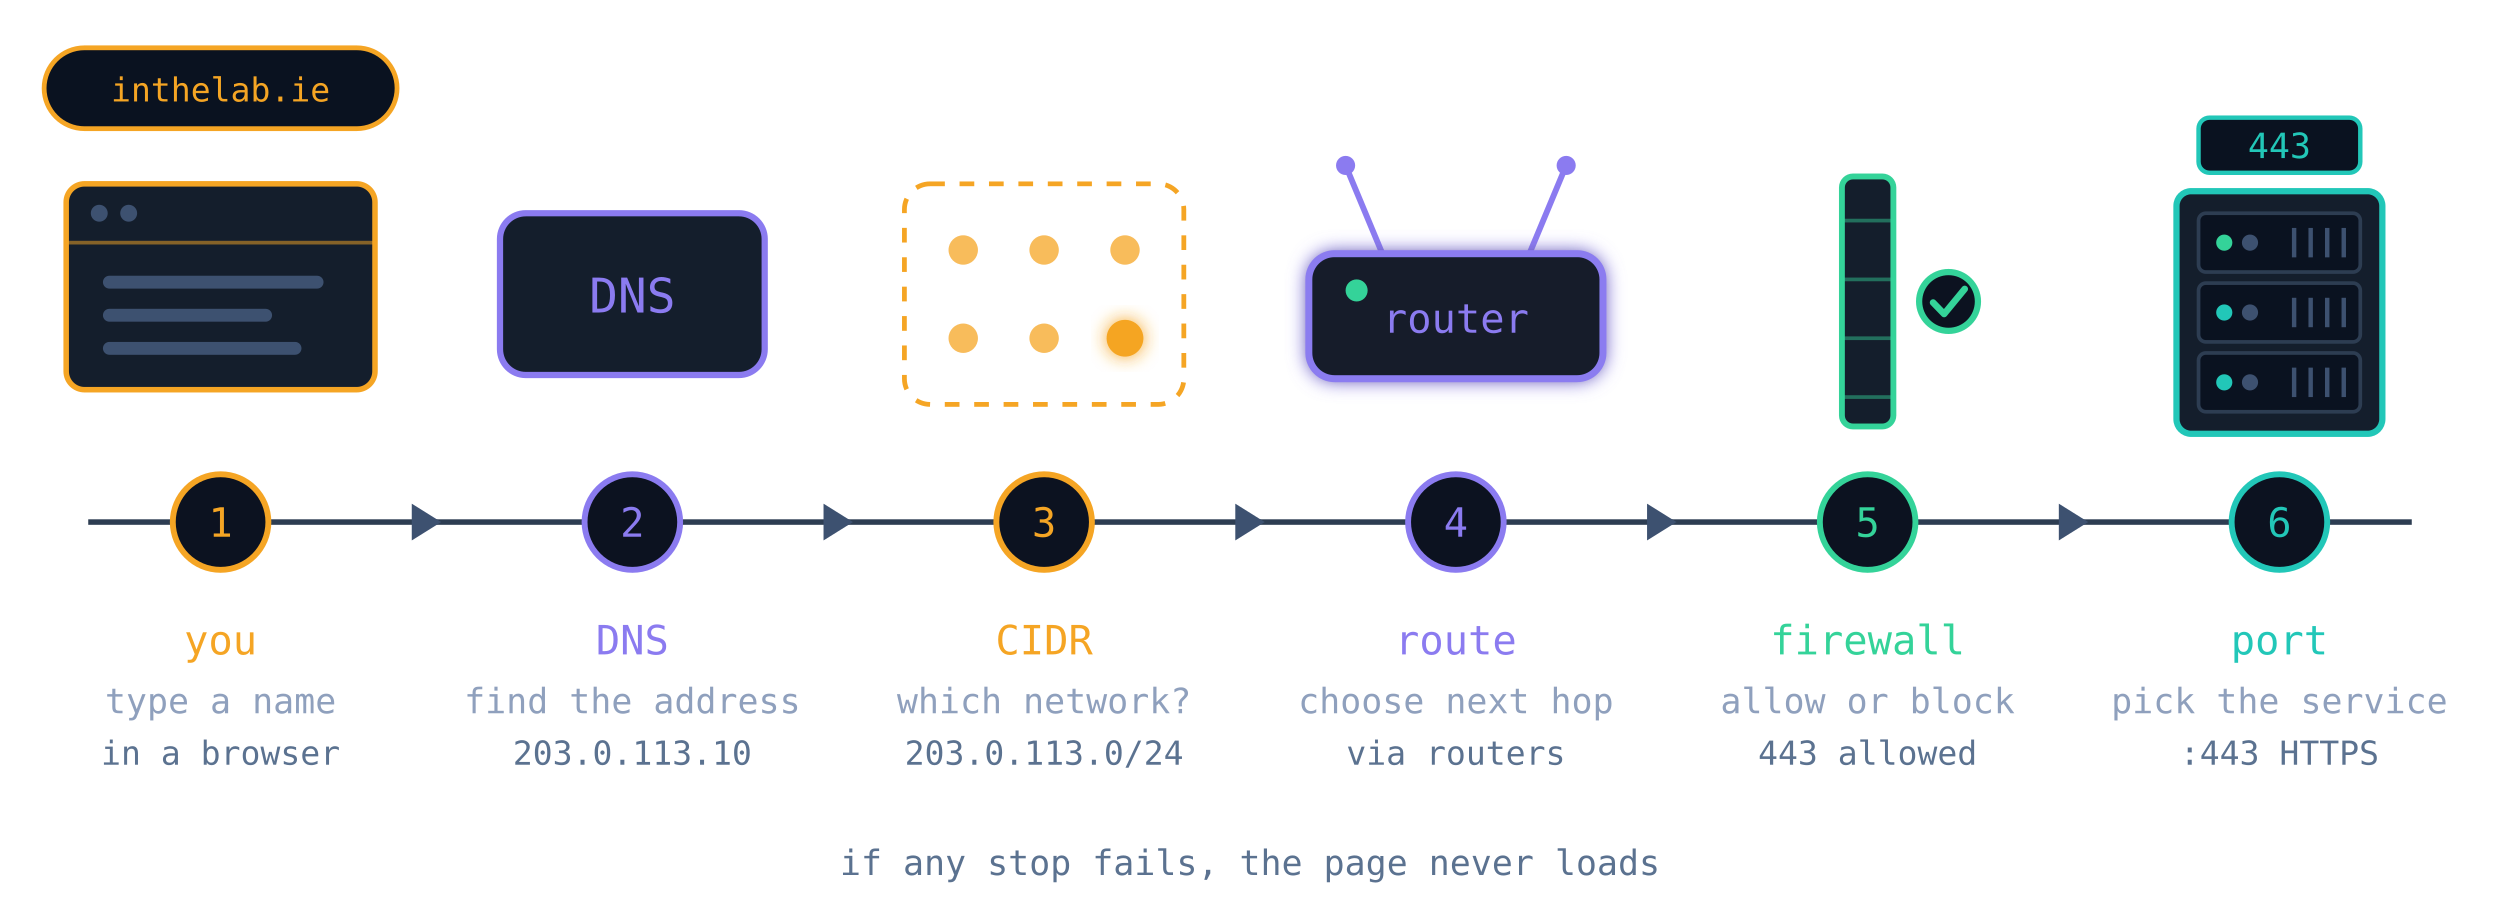
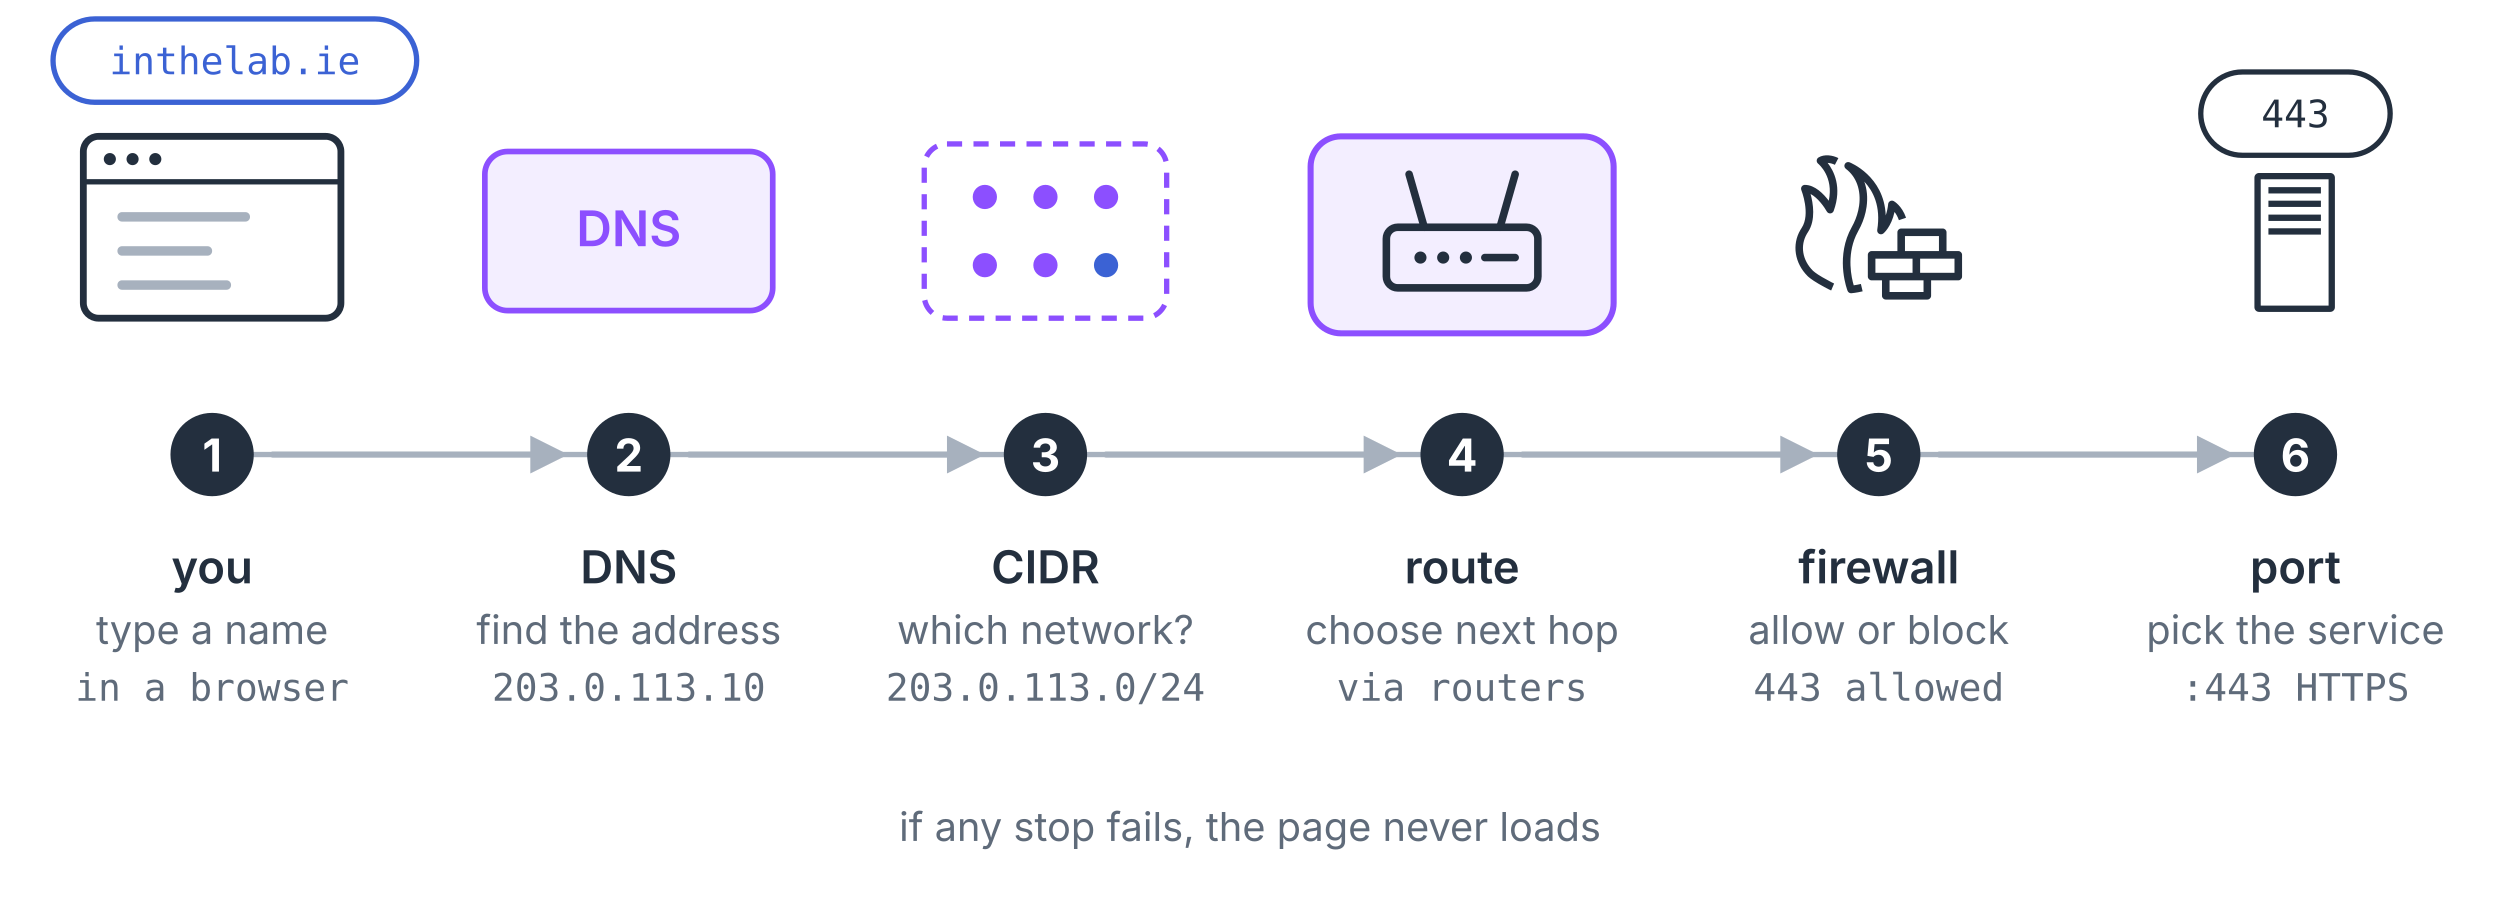
- <svg xmlns="http://www.w3.org/2000/svg" viewBox="0 0 680 250">
-   <style>text{font-family:'JetBrains Mono',ui-monospace,SFMono-Regular,'DejaVu Sans Mono',Menlo,Consolas,monospace}</style>
-   <defs>
-     <filter id="g1" x="-40%" y="-40%" width="180%" height="180%">
-       <feGaussianBlur stdDeviation="2.4" result="b" />
-       <feMerge>
-         <feMergeNode in="b" />
-         <feMergeNode in="SourceGraphic" />
-       </feMerge>
-     </filter>
-   </defs>
-   <line x1="24" y1="142" x2="656" y2="142" stroke="#2D3D52" stroke-width="1.5" />
-   <polygon points="112,137 120,142 112,147" fill="#3D5170" />
-   <polygon points="224,137 232,142 224,147" fill="#3D5170" />
-   <polygon points="336,137 344,142 336,147" fill="#3D5170" />
-   <polygon points="448,137 456,142 448,147" fill="#3D5170" />
-   <polygon points="560,137 568,142 560,147" fill="#3D5170" />
-   <rect x="18.0" y="50" width="84" height="56" rx="5" fill="#141E2C" stroke="#F5A524" stroke-width="1.5" />
-   <circle cx="27.0" cy="58" r="2.3" fill="#3D5170" />
-   <circle cx="35.0" cy="58" r="2.3" fill="#3D5170" />
-   <line x1="18.0" y1="66" x2="102.0" y2="66" stroke="#F5A524" stroke-width="1" opacity=".5" />
-   <rect x="28.0" y="75" width="60" height="3.5" rx="1.75" fill="#3D5170" />
-   <rect x="28.0" y="84" width="46" height="3.5" rx="1.75" fill="#3D5170" />
-   <rect x="28.0" y="93" width="54" height="3.5" rx="1.75" fill="#3D5170" />
-   <rect x="12.0" y="13" width="96" height="22" rx="11" fill="#0A1220" stroke="#F5A524" stroke-width="1.3" />
-   <text x="60" y="27.6" fill="#F5A524" font-family="JetBrains Mono" font-size="9" text-anchor="middle">inthelab.ie</text>
-   <rect x="136" y="58" width="72" height="44" rx="7" fill="#141E2C" stroke="#8B7BF0" stroke-width="1.7" />
-   <text x="172" y="85" fill="#8B7BF0" font-family="JetBrains Mono" font-size="13" text-anchor="middle">DNS</text>
-   <rect x="246" y="50" width="76" height="60" rx="7" fill="none" stroke="#F5A524" stroke-width="1.3" stroke-dasharray="4 4" />
-   <circle cx="262" cy="68" r="4" fill="#F5A524" opacity=".75" />
-   <circle cx="284" cy="68" r="4" fill="#F5A524" opacity=".75" />
-   <circle cx="306" cy="68" r="4" fill="#F5A524" opacity=".75" />
-   <circle cx="262" cy="92" r="4" fill="#F5A524" opacity=".75" />
-   <circle cx="284" cy="92" r="4" fill="#F5A524" opacity=".75" />
-   <circle cx="306" cy="92" r="5" fill="#F5A524" filter="url(#g1)" />
-   <line x1="376.0" y1="69.0" x2="366.0" y2="45.0" stroke="#8B7BF0" stroke-width="1.6" />
-   <circle cx="366.0" cy="45.0" r="2.6" fill="#8B7BF0" />
-   <line x1="416.0" y1="69.0" x2="426.0" y2="45.0" stroke="#8B7BF0" stroke-width="1.6" />
-   <circle cx="426.0" cy="45.0" r="2.6" fill="#8B7BF0" />
-   <g filter="url(#g1)">
-     <rect x="356.0" y="69.0" width="80" height="34" rx="7" fill="#141E2C" stroke="#8B7BF0" stroke-width="1.9" />
+ <svg xmlns="http://www.w3.org/2000/svg" class="dg" viewBox="0 0 660 240">
+   <style>.dg text{font-family:Inter,'Amazon Ember',Arial,Helvetica,sans-serif}.dg .mono{font-family:'JetBrains Mono',ui-monospace,Menlo,Consolas,monospace}.dg .f-ink{fill:var(--dg-ink,#232F3E)}.dg .s-ink{stroke:var(--dg-ink,#232F3E)}.dg .f-sub{fill:var(--dg-sub,#5F6B7A)}.dg .s-sub{stroke:var(--dg-sub,#5F6B7A)}.dg .f-faint{fill:var(--dg-faint,#A7B1BE)}.dg .s-faint{stroke:var(--dg-faint,#A7B1BE)}.dg .f-line{fill:var(--dg-line,#232F3E)}.dg .s-line{stroke:var(--dg-line,#232F3E)}.dg .f-surface{fill:var(--dg-surface,#F4F6F8)}.dg .s-surface{stroke:var(--dg-surface,#F4F6F8)}.dg .f-panel{fill:var(--dg-panel,#FFFFFF)}.dg .s-panel{stroke:var(--dg-panel,#FFFFFF)}.dg .f-net{fill:var(--dg-net,#8C4FFF)}.dg .s-net{stroke:var(--dg-net,#8C4FFF)}.dg .f-cmp{fill:var(--dg-cmp,#ED7100)}.dg .s-cmp{stroke:var(--dg-cmp,#ED7100)}.dg .f-pub{fill:var(--dg-pub,#7AA116)}.dg .s-pub{stroke:var(--dg-pub,#7AA116)}.dg .f-priv{fill:var(--dg-priv,#00A4A6)}.dg .s-priv{stroke:var(--dg-priv,#00A4A6)}.dg .f-sec{fill:var(--dg-sec,#DD344C)}.dg .s-sec{stroke:var(--dg-sec,#DD344C)}.dg .f-db{fill:var(--dg-db,#C925D1)}.dg .s-db{stroke:var(--dg-db,#C925D1)}.dg .f-you{fill:var(--dg-you,#3B62D4)}.dg .s-you{stroke:var(--dg-you,#3B62D4)}.dg .f-ok{fill:var(--dg-ok,#037F0C)}.dg .s-ok{stroke:var(--dg-ok,#037F0C)}.dg .f-bad{fill:var(--dg-bad,#D91515)}.dg .s-bad{stroke:var(--dg-bad,#D91515)}.dg .f-pubtint{fill:var(--dg-pubtint,#F2F6E8)}.dg .s-pubtint{stroke:var(--dg-pubtint,#F2F6E8)}.dg .f-privtint{fill:var(--dg-privtint,#E6F6F7)}.dg .s-privtint{stroke:var(--dg-privtint,#E6F6F7)}.dg .f-youtint{fill:var(--dg-youtint,#EEF2FC)}.dg .s-youtint{stroke:var(--dg-youtint,#EEF2FC)}.dg .f-nettint{fill:var(--dg-nettint,#F3EEFF)}.dg .s-nettint{stroke:var(--dg-nettint,#F3EEFF)}.dg .f-badtint{fill:var(--dg-badtint,#FDECEC)}.dg .s-badtint{stroke:var(--dg-badtint,#FDECEC)}</style>
+   <rect x="14.0" y="5" width="96" height="22" rx="11" class="s-you f-panel" stroke-width="1.4" />
+   <text x="62" y="19.6" class="f-you mono" font-size="10" font-weight="500" text-anchor="middle">inthelab.ie</text>
+   <rect x="22" y="36" width="68" height="48" rx="4" class="s-ink f-panel" stroke-width="1.8" />
+   <path d="M22 48 L90 48" class="s-ink" fill="none" stroke-width="1.4" stroke-linejoin="round" stroke-linecap="round" />
+   <circle cx="29" cy="42" r="1.6" class="f-ink" />
+   <circle cx="35" cy="42" r="1.6" class="f-ink" />
+   <circle cx="41" cy="42" r="1.6" class="f-ink" />
+   <rect x="31" y="56" width="35" height="2.5" rx="1.2" class="f-faint" stroke-width="0" />
+   <rect x="31" y="65" width="25" height="2.5" rx="1.2" class="f-faint" stroke-width="0" />
+   <rect x="31" y="74" width="30" height="2.5" rx="1.2" class="f-faint" stroke-width="0" />
+   <rect x="128" y="40" width="76" height="42" rx="6" class="s-net f-nettint" stroke-width="1.5" />
+   <text x="166.0" y="65.0" class="f-net" font-size="13" font-weight="600" text-anchor="middle">DNS</text>
+   <rect x="244" y="38" width="64" height="46" rx="6" class="s-net" fill="none" stroke-width="1.4" stroke-dasharray="4 3" />
+   <circle cx="260" cy="52" r="3.2" class="f-net" />
+   <circle cx="276" cy="52" r="3.2" class="f-net" />
+   <circle cx="292" cy="52" r="3.2" class="f-net" />
+   <circle cx="260" cy="70" r="3.2" class="f-net" />
+   <circle cx="276" cy="70" r="3.2" class="f-net" />
+   <circle cx="292" cy="70" r="3.2" class="f-you" />
+   <rect x="346" y="36" width="80" height="52" rx="8" class="s-net f-nettint" stroke-width="1.6" />
+   <rect x="366" y="60" width="40" height="16" rx="3" class="s-ink" fill="none" stroke-width="2" />
+   <path d="M376 60 L372 46 M396 60 L400 46" class="s-ink" fill="none" stroke-width="2" stroke-linejoin="round" stroke-linecap="round" />
+   <circle cx="375" cy="68" r="1.6" class="f-ink" />
+   <circle cx="381" cy="68" r="1.6" class="f-ink" />
+   <circle cx="387" cy="68" r="1.6" class="f-ink" />
+   <path d="M392 68 L400 68" class="s-ink" fill="none" stroke-width="2" stroke-linejoin="round" stroke-linecap="round" />
+   <g transform="translate(472.00 36.00) scale(1)">
+     <path class="f-ink" fill-rule="evenodd" d="M34.912 36.012h9.074v-3.73h-9.074zm-1.275 2.001h-6.793v3.075h8.968v-3.075h-2.175m-10.529-2h9.804v-3.73h-9.804zm10.803-5.73h5.971v-3.954h-8.969v3.953h2.998m12.075 1v5.73a1 1 0 0 1-1 1h-7.174v4.075a1 1 0 0 1-1 1H25.844a1 1 0 0 1-1-1v-4.075h-2.736a1 1 0 0 1-1-1v-5.73a1 1 0 0 1 1-1h6.805v-4.954a1 1 0 0 1 1-1h10.969a1 1 0 0 1 1 1v4.953h3.104a1 1 0 0 1 1 1m-22.399-6.579a1.002 1.002 0 0 0 1.61.942c.097-.077 2.084-1.704 2.961-5.687.396.511.82 1.22 1.15 2.175l1.89-.653c-1.102-3.19-3.167-4.342-3.253-4.39a1 1 0 0 0-1.472.774 13.7 13.7 0 0 1-.642 3.006c-.412-10.429-9.461-13.988-9.563-14.027a1 1 0 0 0-.956 1.734c2.784 2.1 4.054 5.654 3.492 9.713l-.237 1.294a16.4 16.4 0 0 1-1.716 4.388l-.695 1.377c-3.393 7.547-.522 15.114-.398 15.432a1 1 0 0 0 1.009.635c.051-.004 1.261-.1 2.969-.504l-.461-1.946a22 22 0 0 1-1.891.362c-.586-1.978-1.878-7.656.577-13.117l.654-1.297a18.4 18.4 0 0 0 1.91-4.926l.253-1.379c.334-2.412.118-4.674-.603-6.652 2.313 2.452 4.426 6.487 3.412 12.746M12.408 7.511A5 5 0 0 0 10.497 7c1.602 2.052 3.887 6.385 1.593 12.686a1 1 0 0 1-.86.655.99.99 0 0 1-.953-.51c-.62-1.11-2.363-3.63-4.288-4.617.669 2.436 1.423 6.858-.673 10.041a10 10 0 0 0-.295.474c-1.834 3.124-1.205 6.952 1.602 9.75.007.006.699.68 2.494 1.714 2.211 1.277 3.078 1.652 3.087 1.655l-.778 1.842c-.038-.016-.957-.407-3.309-1.764-2.031-1.172-2.827-1.952-2.911-2.036-3.415-3.404-4.184-8.298-1.91-12.173q.165-.283.35-.563c2.404-3.649-.068-9.91-.093-9.973a.998.998 0 0 1 .928-1.373c2.667 0 4.972 2.41 6.311 4.19 1.351-6.318-2.627-9.642-2.813-9.793a1.004 1.004 0 0 1 .099-1.629c1.547-.959 3.807-.59 5.252.16z" />
  </g>
-   <circle cx="369.0" cy="79.0" r="3" fill="#34D399" />
-   <text x="396" y="90.5" fill="#8B7BF0" font-family="JetBrains Mono" font-size="11" text-anchor="middle">router</text>
-   <rect x="501" y="48" width="14" height="68" rx="3" fill="#141E2C" stroke="#34D399" stroke-width="1.6" />
-   <line x1="501" y1="60" x2="515" y2="60" stroke="#34D399" stroke-width="1" opacity=".45" />
-   <line x1="501" y1="76" x2="515" y2="76" stroke="#34D399" stroke-width="1" opacity=".45" />
-   <line x1="501" y1="92" x2="515" y2="92" stroke="#34D399" stroke-width="1" opacity=".45" />
-   <line x1="501" y1="108" x2="515" y2="108" stroke="#34D399" stroke-width="1" opacity=".45" />
-   <circle cx="530" cy="82" r="8" fill="#0C1220" stroke="#34D399" stroke-width="1.7" />
-   <path d="M525.8 82.3 L528.8 85.4 L534.4 78.6" fill="none" stroke="#34D399" stroke-width="1.8" stroke-linecap="round" stroke-linejoin="round" />
-   <rect x="598" y="32" width="44" height="15" rx="3" fill="#0A1220" stroke="#22C7B8" stroke-width="1.2" />
-   <text x="620" y="43" fill="#22C7B8" font-family="JetBrains Mono" font-size="9.5" text-anchor="middle">443</text>
-   <rect x="592" y="52" width="56" height="66" rx="4" fill="#141E2C" stroke="#22C7B8" stroke-width="1.7" />
-   <rect x="598" y="58" width="44" height="16" rx="2" fill="#0A1220" stroke="#2D3D52" stroke-width="1" />
-   <circle cx="605" cy="66" r="2.2" fill="#34D399" />
-   <circle cx="612" cy="66" r="2.2" fill="#3D5170" />
-   <line x1="624.0" y1="62" x2="624.0" y2="70" stroke="#3D5170" stroke-width="1.2" />
-   <line x1="628.5" y1="62" x2="628.5" y2="70" stroke="#3D5170" stroke-width="1.2" />
-   <line x1="633.0" y1="62" x2="633.0" y2="70" stroke="#3D5170" stroke-width="1.2" />
-   <line x1="637.5" y1="62" x2="637.5" y2="70" stroke="#3D5170" stroke-width="1.2" />
-   <rect x="598" y="77" width="44" height="16" rx="2" fill="#0A1220" stroke="#2D3D52" stroke-width="1" />
-   <circle cx="605" cy="85" r="2.2" fill="#22C7B8" />
-   <circle cx="612" cy="85" r="2.2" fill="#3D5170" />
-   <line x1="624.0" y1="81" x2="624.0" y2="89" stroke="#3D5170" stroke-width="1.2" />
-   <line x1="628.5" y1="81" x2="628.5" y2="89" stroke="#3D5170" stroke-width="1.2" />
-   <line x1="633.0" y1="81" x2="633.0" y2="89" stroke="#3D5170" stroke-width="1.2" />
-   <line x1="637.5" y1="81" x2="637.5" y2="89" stroke="#3D5170" stroke-width="1.2" />
-   <rect x="598" y="96" width="44" height="16" rx="2" fill="#0A1220" stroke="#2D3D52" stroke-width="1" />
-   <circle cx="605" cy="104" r="2.2" fill="#22C7B8" />
-   <circle cx="612" cy="104" r="2.2" fill="#3D5170" />
-   <line x1="624.0" y1="100" x2="624.0" y2="108" stroke="#3D5170" stroke-width="1.2" />
-   <line x1="628.5" y1="100" x2="628.5" y2="108" stroke="#3D5170" stroke-width="1.2" />
-   <line x1="633.0" y1="100" x2="633.0" y2="108" stroke="#3D5170" stroke-width="1.2" />
-   <line x1="637.5" y1="100" x2="637.5" y2="108" stroke="#3D5170" stroke-width="1.2" />
-   <circle cx="60" cy="142" r="13" fill="#0C1220" stroke="#F5A524" stroke-width="1.6" />
-   <text x="60" y="146" fill="#F5A524" font-family="JetBrains Mono" font-size="11" text-anchor="middle">1</text>
-   <text x="60" y="178" fill="#F5A524" font-family="JetBrains Mono" font-size="11" text-anchor="middle">you</text>
-   <text x="60" y="194" fill="#8FA0BD" font-family="JetBrains Mono" font-size="9.5" text-anchor="middle">type a name</text>
-   <text x="60" y="208" fill="#5B7290" font-family="JetBrains Mono" font-size="9" text-anchor="middle">in a browser</text>
-   <circle cx="172" cy="142" r="13" fill="#0C1220" stroke="#8B7BF0" stroke-width="1.6" />
-   <text x="172" y="146" fill="#8B7BF0" font-family="JetBrains Mono" font-size="11" text-anchor="middle">2</text>
-   <text x="172" y="178" fill="#8B7BF0" font-family="JetBrains Mono" font-size="11" text-anchor="middle">DNS</text>
-   <text x="172" y="194" fill="#8FA0BD" font-family="JetBrains Mono" font-size="9.5" text-anchor="middle">find the address</text>
-   <text x="172" y="208" fill="#5B7290" font-family="JetBrains Mono" font-size="9" text-anchor="middle">203.0.113.10</text>
-   <circle cx="284" cy="142" r="13" fill="#0C1220" stroke="#F5A524" stroke-width="1.6" />
-   <text x="284" y="146" fill="#F5A524" font-family="JetBrains Mono" font-size="11" text-anchor="middle">3</text>
-   <text x="284" y="178" fill="#F5A524" font-family="JetBrains Mono" font-size="11" text-anchor="middle">CIDR</text>
-   <text x="284" y="194" fill="#8FA0BD" font-family="JetBrains Mono" font-size="9.5" text-anchor="middle">which network?</text>
-   <text x="284" y="208" fill="#5B7290" font-family="JetBrains Mono" font-size="9" text-anchor="middle">203.0.113.0/24</text>
-   <circle cx="396" cy="142" r="13" fill="#0C1220" stroke="#8B7BF0" stroke-width="1.6" />
-   <text x="396" y="146" fill="#8B7BF0" font-family="JetBrains Mono" font-size="11" text-anchor="middle">4</text>
-   <text x="396" y="178" fill="#8B7BF0" font-family="JetBrains Mono" font-size="11" text-anchor="middle">route</text>
-   <text x="396" y="194" fill="#8FA0BD" font-family="JetBrains Mono" font-size="9.5" text-anchor="middle">choose next hop</text>
-   <text x="396" y="208" fill="#5B7290" font-family="JetBrains Mono" font-size="9" text-anchor="middle">via routers</text>
-   <circle cx="508" cy="142" r="13" fill="#0C1220" stroke="#34D399" stroke-width="1.6" />
-   <text x="508" y="146" fill="#34D399" font-family="JetBrains Mono" font-size="11" text-anchor="middle">5</text>
-   <text x="508" y="178" fill="#34D399" font-family="JetBrains Mono" font-size="11" text-anchor="middle">firewall</text>
-   <text x="508" y="194" fill="#8FA0BD" font-family="JetBrains Mono" font-size="9.5" text-anchor="middle">allow or block</text>
-   <text x="508" y="208" fill="#5B7290" font-family="JetBrains Mono" font-size="9" text-anchor="middle">443 allowed</text>
-   <circle cx="620" cy="142" r="13" fill="#0C1220" stroke="#22C7B8" stroke-width="1.6" />
-   <text x="620" y="146" fill="#22C7B8" font-family="JetBrains Mono" font-size="11" text-anchor="middle">6</text>
-   <text x="620" y="178" fill="#22C7B8" font-family="JetBrains Mono" font-size="11" text-anchor="middle">port</text>
-   <text x="620" y="194" fill="#8FA0BD" font-family="JetBrains Mono" font-size="9.5" text-anchor="middle">pick the service</text>
-   <text x="620" y="208" fill="#5B7290" font-family="JetBrains Mono" font-size="9" text-anchor="middle">:443 HTTPS</text>
-   <text x="340" y="238" fill="#5B7290" font-family="JetBrains Mono" font-size="9.5" text-anchor="middle">if any stop fails, the page never loads</text>
+   <rect x="581.0" y="19" width="50" height="22" rx="11" class="s-ink f-panel" stroke-width="1.4" />
+   <text x="606" y="33.6" class="f-ink mono" font-size="10" font-weight="500" text-anchor="middle">443</text>
+   <g transform="translate(586.00 44.00) scale(0.8333)">
+     <path class="f-ink" fill-rule="evenodd" d="M15.437 21.52h16.627v-2H15.437zm0-4.324h16.627v-2H15.437zm0-4.434h16.627v-2H15.437zm0-4.268h16.627v-2H15.437zM13 44.013h21.499V4H13zM35.032 2H12.468A1.47 1.47 0 0 0 11 3.469v41.076c0 .81.659 1.468 1.468 1.468h22.564c.809 0 1.467-.658 1.467-1.468V3.469A1.47 1.47 0 0 0 35.032 2" />
+   </g>
+   <path d="M56 120 L606 120" class="s-faint" fill="none" stroke-width="1.4" stroke-linejoin="round" stroke-linecap="round" />
+   <circle cx="56" cy="120" r="11" class="f-ink" />
+   <text x="56" y="124.5" class="f-panel" font-size="12" font-weight="700" text-anchor="middle">1</text>
+   <text x="56" y="154" class="f-ink" font-size="12" font-weight="600" text-anchor="middle">you</text>
+   <text x="56" y="170" class="f-sub" font-size="10.5" font-weight="400" text-anchor="middle">type a name</text>
+   <text x="56" y="185" class="f-sub mono" font-size="10" font-weight="400" text-anchor="middle">in a browser</text>
+   <path d="M72 120 L144.0 120.0" class="s-faint" fill="none" stroke-width="1.6" stroke-linejoin="round" stroke-linecap="round" />
+   <polygon points="150.0,120.0 140.0,115.0 140.0,125.0" class="f-faint" />
+   <circle cx="166" cy="120" r="11" class="f-ink" />
+   <text x="166" y="124.5" class="f-panel" font-size="12" font-weight="700" text-anchor="middle">2</text>
+   <text x="166" y="154" class="f-ink" font-size="12" font-weight="600" text-anchor="middle">DNS</text>
+   <text x="166" y="170" class="f-sub" font-size="10.5" font-weight="400" text-anchor="middle">find the address</text>
+   <text x="166" y="185" class="f-sub mono" font-size="10" font-weight="400" text-anchor="middle">203.0.113.10</text>
+   <path d="M182 120 L254.0 120.0" class="s-faint" fill="none" stroke-width="1.6" stroke-linejoin="round" stroke-linecap="round" />
+   <polygon points="260.0,120.0 250.0,115.0 250.0,125.0" class="f-faint" />
+   <circle cx="276" cy="120" r="11" class="f-ink" />
+   <text x="276" y="124.5" class="f-panel" font-size="12" font-weight="700" text-anchor="middle">3</text>
+   <text x="276" y="154" class="f-ink" font-size="12" font-weight="600" text-anchor="middle">CIDR</text>
+   <text x="276" y="170" class="f-sub" font-size="10.5" font-weight="400" text-anchor="middle">which network?</text>
+   <text x="276" y="185" class="f-sub mono" font-size="10" font-weight="400" text-anchor="middle">203.0.113.0/24</text>
+   <path d="M292 120 L364.0 120.0" class="s-faint" fill="none" stroke-width="1.6" stroke-linejoin="round" stroke-linecap="round" />
+   <polygon points="370.0,120.0 360.0,115.0 360.0,125.0" class="f-faint" />
+   <circle cx="386" cy="120" r="11" class="f-ink" />
+   <text x="386" y="124.5" class="f-panel" font-size="12" font-weight="700" text-anchor="middle">4</text>
+   <text x="386" y="154" class="f-ink" font-size="12" font-weight="600" text-anchor="middle">route</text>
+   <text x="386" y="170" class="f-sub" font-size="10.5" font-weight="400" text-anchor="middle">choose next hop</text>
+   <text x="386" y="185" class="f-sub mono" font-size="10" font-weight="400" text-anchor="middle">via routers</text>
+   <path d="M402 120 L474.0 120.0" class="s-faint" fill="none" stroke-width="1.6" stroke-linejoin="round" stroke-linecap="round" />
+   <polygon points="480.0,120.0 470.0,115.0 470.0,125.0" class="f-faint" />
+   <circle cx="496" cy="120" r="11" class="f-ink" />
+   <text x="496" y="124.5" class="f-panel" font-size="12" font-weight="700" text-anchor="middle">5</text>
+   <text x="496" y="154" class="f-ink" font-size="12" font-weight="600" text-anchor="middle">firewall</text>
+   <text x="496" y="170" class="f-sub" font-size="10.5" font-weight="400" text-anchor="middle">allow or block</text>
+   <text x="496" y="185" class="f-sub mono" font-size="10" font-weight="400" text-anchor="middle">443 allowed</text>
+   <path d="M512 120 L584.0 120.0" class="s-faint" fill="none" stroke-width="1.6" stroke-linejoin="round" stroke-linecap="round" />
+   <polygon points="590.0,120.0 580.0,115.0 580.0,125.0" class="f-faint" />
+   <circle cx="606" cy="120" r="11" class="f-ink" />
+   <text x="606" y="124.5" class="f-panel" font-size="12" font-weight="700" text-anchor="middle">6</text>
+   <text x="606" y="154" class="f-ink" font-size="12" font-weight="600" text-anchor="middle">port</text>
+   <text x="606" y="170" class="f-sub" font-size="10.5" font-weight="400" text-anchor="middle">pick the service</text>
+   <text x="606" y="185" class="f-sub mono" font-size="10" font-weight="400" text-anchor="middle">:443 HTTPS</text>
+   <text x="330" y="222" class="f-sub" font-size="10.5" font-weight="400" text-anchor="middle">if any stop fails, the page never loads</text>
</svg>
